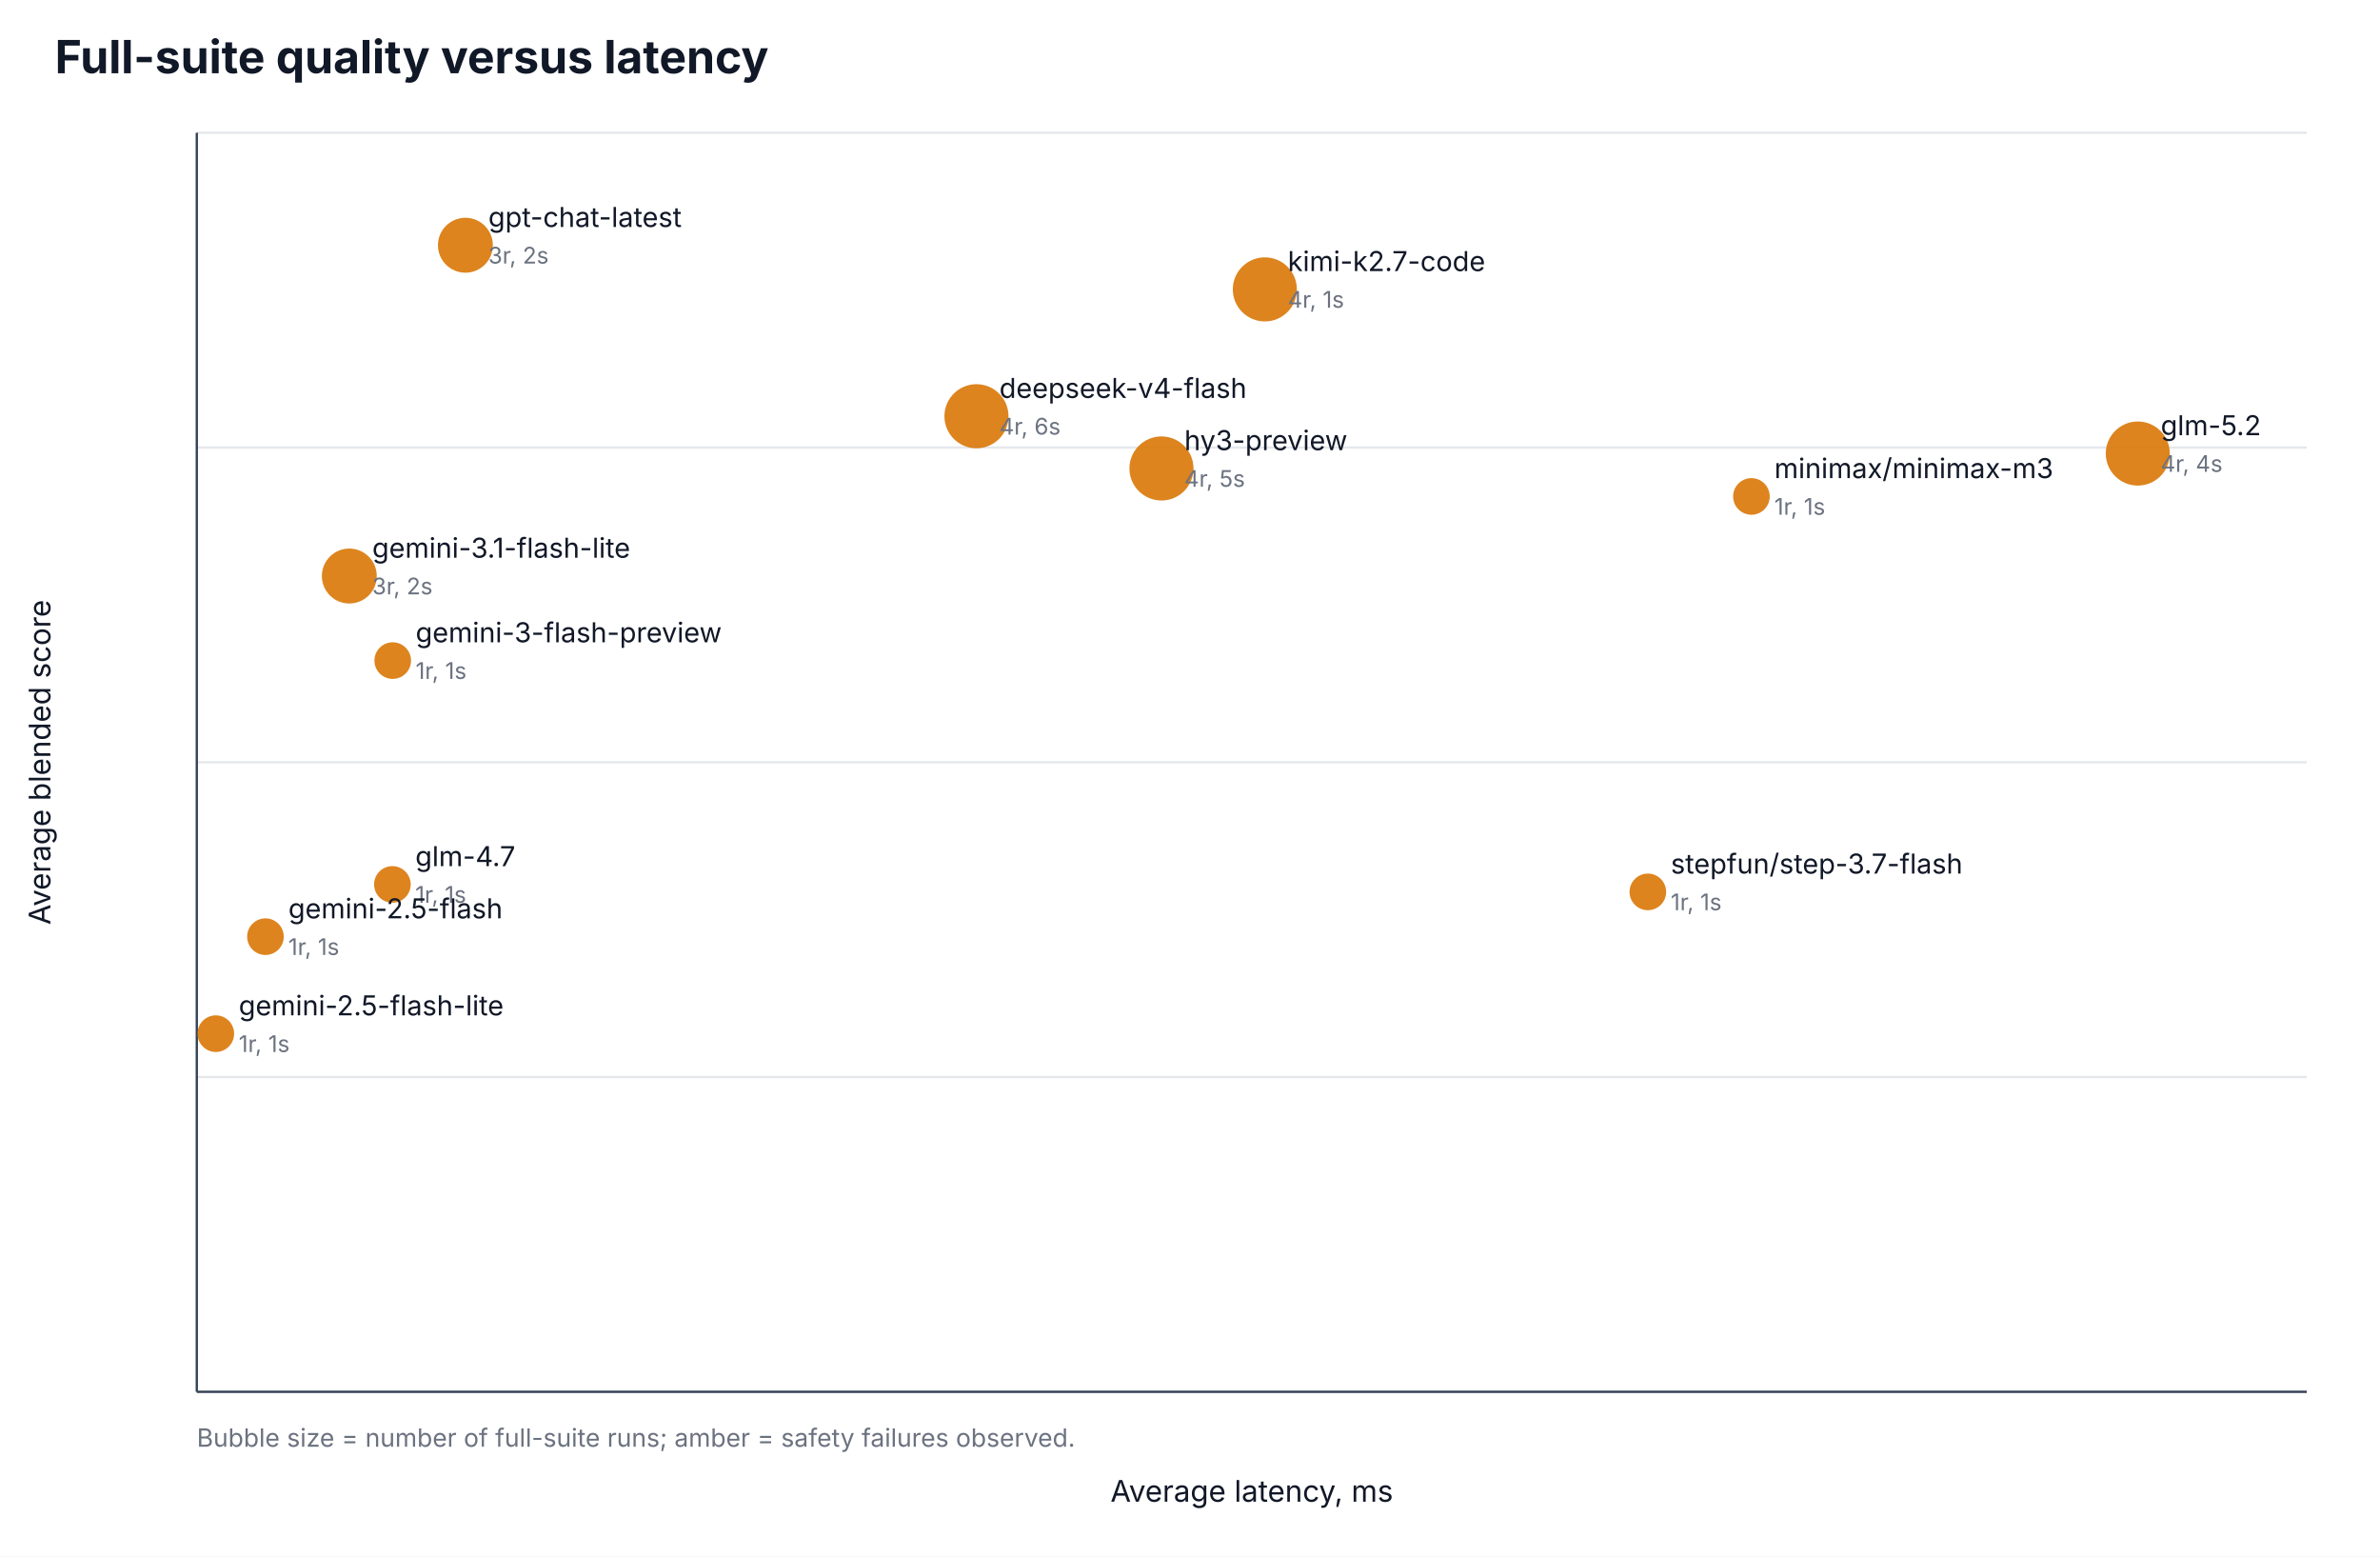
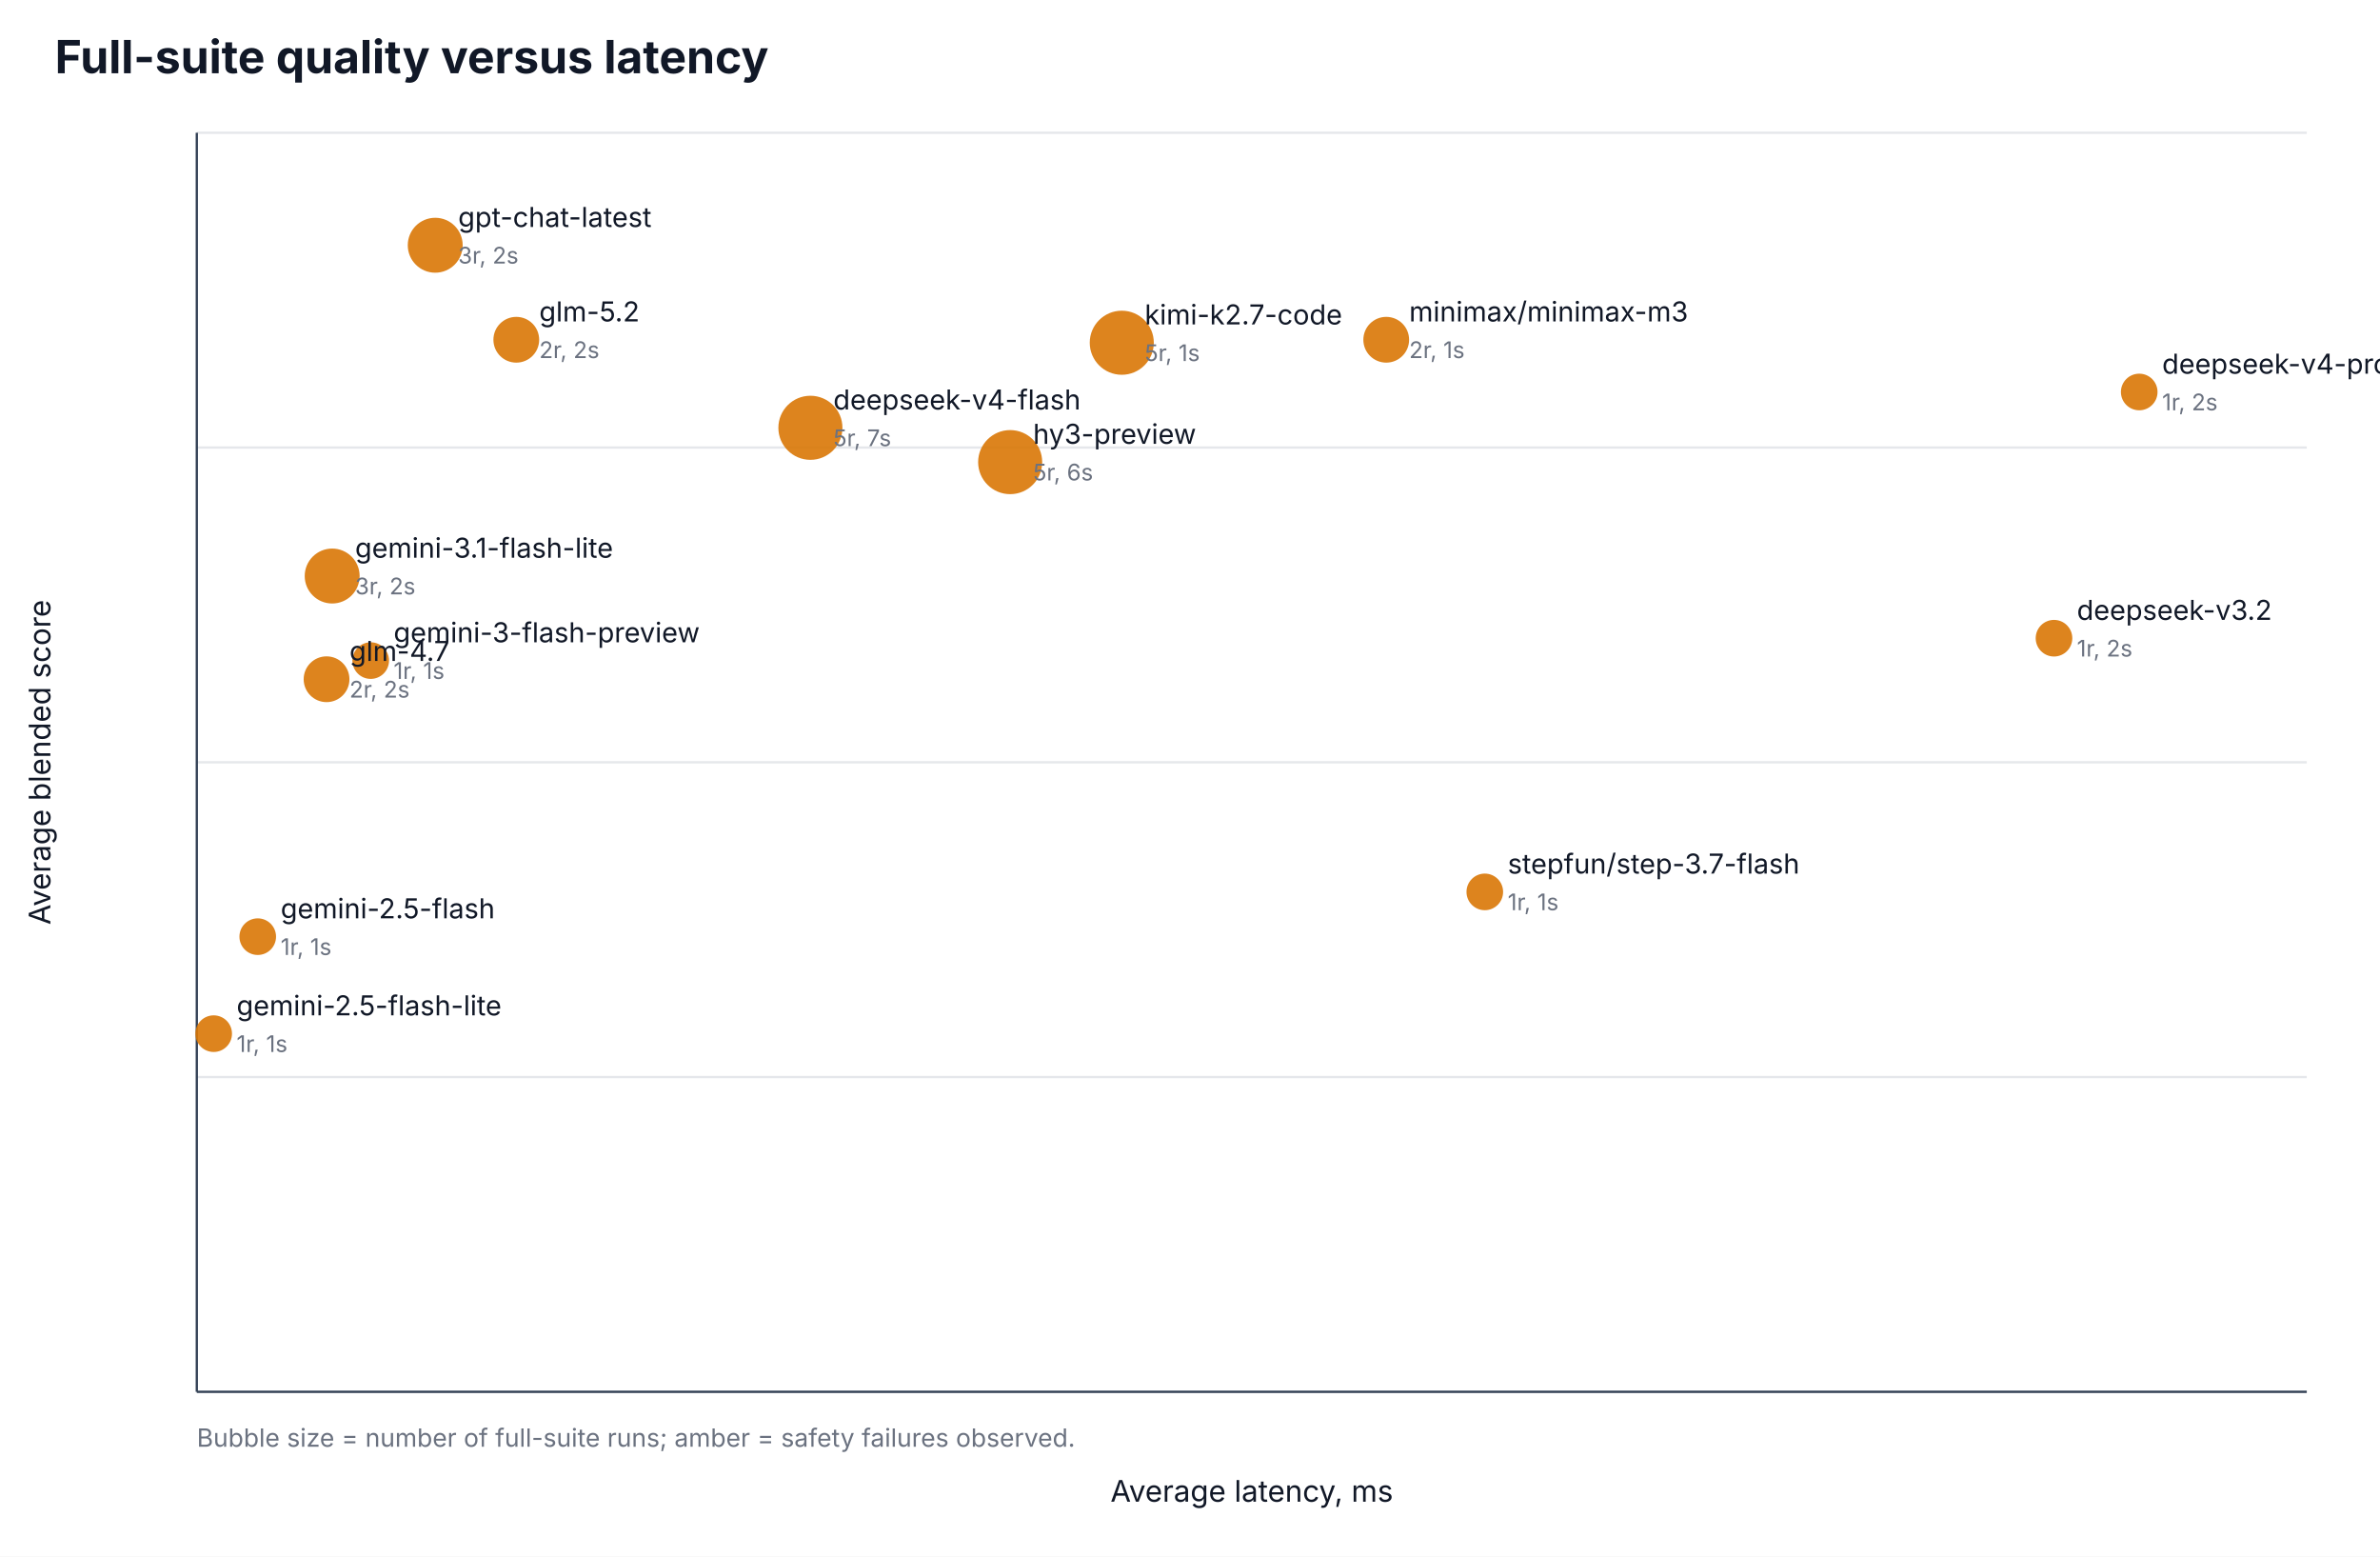
<svg xmlns="http://www.w3.org/2000/svg" width="1040" height="680" viewBox="0 0 1040 680" role="img" aria-label="Full-suite quality versus latency">
  <rect width="100%" height="100%" fill="#ffffff" />
  <text x="24" y="32" font-family="Inter, Arial, sans-serif" font-size="20" font-weight="700" fill="#111827">Full-suite quality versus latency</text>
  <line x1="86" x2="1008" y1="58" y2="58" stroke="#e5e7eb" />
  <line x1="86" x2="1008" y1="195.5" y2="195.5" stroke="#e5e7eb" />
  <line x1="86" x2="1008" y1="333" y2="333" stroke="#e5e7eb" />
  <line x1="86" x2="1008" y1="470.5" y2="470.5" stroke="#e5e7eb" />
  <line x1="86" x2="1008" y1="608" y2="608" stroke="#e5e7eb" />
  <line x1="86" x2="1008" y1="608" y2="608" stroke="#334155" />
  <line x1="86" x2="86" y1="58" y2="608" stroke="#334155" />
  <text x="547" y="656" text-anchor="middle" font-family="Inter, Arial, sans-serif" font-size="13" fill="#111827">Average latency, ms</text>
  <text x="22" y="333" transform="rotate(-90 22 333)" text-anchor="middle" font-family="Inter, Arial, sans-serif" font-size="13" fill="#111827">Average blended score</text>
  <text x="86" y="632" font-family="Inter, Arial, sans-serif" font-size="11" fill="#6b7280">Bubble size = number of full-suite runs; amber = safety failures observed.</text>
-   <circle cx="203.371" cy="107.131" r="12" fill="#d97706" opacity="0.9" />
-   <text x="213.371" y="99.131" font-family="Inter, Arial, sans-serif" font-size="12" fill="#111827">gpt-chat-latest</text>
-   <text x="213.371" y="115.131" font-family="Inter, Arial, sans-serif" font-size="10" fill="#6b7280">3r, 2s</text>
-   <circle cx="552.706" cy="126.416" r="14" fill="#d97706" opacity="0.9" />
-   <text x="562.706" y="118.416" font-family="Inter, Arial, sans-serif" font-size="12" fill="#111827">kimi-k2.7-code</text>
-   <text x="562.706" y="134.416" font-family="Inter, Arial, sans-serif" font-size="10" fill="#6b7280">4r, 1s</text>
-   <circle cx="426.688" cy="181.827" r="14" fill="#d97706" opacity="0.9" />
-   <text x="436.688" y="173.827" font-family="Inter, Arial, sans-serif" font-size="12" fill="#111827">deepseek-v4-flash</text>
-   <text x="436.688" y="189.827" font-family="Inter, Arial, sans-serif" font-size="10" fill="#6b7280">4r, 6s</text>
-   <circle cx="934.165" cy="198.124" r="14" fill="#d97706" opacity="0.9" />
-   <text x="944.165" y="190.124" font-family="Inter, Arial, sans-serif" font-size="12" fill="#111827">glm-5.2</text>
-   <text x="944.165" y="206.124" font-family="Inter, Arial, sans-serif" font-size="10" fill="#6b7280">4r, 4s</text>
-   <circle cx="507.527" cy="204.643" r="14" fill="#d97706" opacity="0.9" />
-   <text x="517.527" y="196.643" font-family="Inter, Arial, sans-serif" font-size="12" fill="#111827">hy3-preview</text>
-   <text x="517.527" y="212.643" font-family="Inter, Arial, sans-serif" font-size="10" fill="#6b7280">4r, 5s</text>
-   <circle cx="765.327" cy="216.866" r="8" fill="#d97706" opacity="0.9" />
-   <text x="775.327" y="208.866" font-family="Inter, Arial, sans-serif" font-size="12" fill="#111827">minimax/minimax-m3</text>
-   <text x="775.327" y="224.866" font-family="Inter, Arial, sans-serif" font-size="10" fill="#6b7280">1r, 1s</text>
-   <circle cx="152.641" cy="251.633" r="12" fill="#d97706" opacity="0.9" />
-   <text x="162.641" y="243.633" font-family="Inter, Arial, sans-serif" font-size="12" fill="#111827">gemini-3.1-flash-lite</text>
-   <text x="162.641" y="259.633" font-family="Inter, Arial, sans-serif" font-size="10" fill="#6b7280">3r, 2s</text>
-   <circle cx="171.611" cy="288.574" r="8" fill="#d97706" opacity="0.9" />
-   <text x="181.611" y="280.574" font-family="Inter, Arial, sans-serif" font-size="12" fill="#111827">gemini-3-flash-preview</text>
-   <text x="181.611" y="296.574" font-family="Inter, Arial, sans-serif" font-size="10" fill="#6b7280">1r, 1s</text>
-   <circle cx="171.465" cy="386.357" r="8" fill="#d97706" opacity="0.9" />
-   <text x="181.465" y="378.357" font-family="Inter, Arial, sans-serif" font-size="12" fill="#111827">glm-4.7</text>
-   <text x="181.465" y="394.357" font-family="Inter, Arial, sans-serif" font-size="10" fill="#6b7280">1r, 1s</text>
-   <circle cx="720.068" cy="389.617" r="8" fill="#d97706" opacity="0.9" />
-   <text x="730.068" y="381.617" font-family="Inter, Arial, sans-serif" font-size="12" fill="#111827">stepfun/step-3.7-flash</text>
-   <text x="730.068" y="397.617" font-family="Inter, Arial, sans-serif" font-size="10" fill="#6b7280">1r, 1s</text>
-   <circle cx="115.997" cy="409.173" r="8" fill="#d97706" opacity="0.9" />
-   <text x="125.997" y="401.173" font-family="Inter, Arial, sans-serif" font-size="12" fill="#111827">gemini-2.5-flash</text>
-   <text x="125.997" y="417.173" font-family="Inter, Arial, sans-serif" font-size="10" fill="#6b7280">1r, 1s</text>
-   <circle cx="94.308" cy="451.546" r="8" fill="#d97706" opacity="0.9" />
-   <text x="104.308" y="443.546" font-family="Inter, Arial, sans-serif" font-size="12" fill="#111827">gemini-2.5-flash-lite</text>
-   <text x="104.308" y="459.546" font-family="Inter, Arial, sans-serif" font-size="10" fill="#6b7280">1r, 1s</text>
+   <circle cx="190.182" cy="107.131" r="12" fill="#d97706" opacity="0.9" />
+   <text x="200.182" y="99.131" font-family="Inter, Arial, sans-serif" font-size="12" fill="#111827">gpt-chat-latest</text>
+   <text x="200.182" y="115.131" font-family="Inter, Arial, sans-serif" font-size="10" fill="#6b7280">3r, 2s</text>
+   <circle cx="605.747" cy="148.417" r="10" fill="#d97706" opacity="0.9" />
+   <text x="615.747" y="140.417" font-family="Inter, Arial, sans-serif" font-size="12" fill="#111827">minimax/minimax-m3</text>
+   <text x="615.747" y="156.417" font-family="Inter, Arial, sans-serif" font-size="10" fill="#6b7280">2r, 1s</text>
+   <circle cx="225.607" cy="148.417" r="10" fill="#d97706" opacity="0.9" />
+   <text x="235.607" y="140.417" font-family="Inter, Arial, sans-serif" font-size="12" fill="#111827">glm-5.2</text>
+   <text x="235.607" y="156.417" font-family="Inter, Arial, sans-serif" font-size="10" fill="#6b7280">2r, 2s</text>
+   <circle cx="490.19" cy="149.721" r="14" fill="#d97706" opacity="0.9" />
+   <text x="500.19" y="141.721" font-family="Inter, Arial, sans-serif" font-size="12" fill="#111827">kimi-k2.7-code</text>
+   <text x="500.19" y="157.721" font-family="Inter, Arial, sans-serif" font-size="10" fill="#6b7280">5r, 1s</text>
+   <circle cx="934.787" cy="171.233" r="8" fill="#d97706" opacity="0.9" />
+   <text x="944.787" y="163.233" font-family="Inter, Arial, sans-serif" font-size="12" fill="#111827">deepseek-v4-pro</text>
+   <text x="944.787" y="179.233" font-family="Inter, Arial, sans-serif" font-size="10" fill="#6b7280">1r, 2s</text>
+   <circle cx="354.127" cy="186.879" r="14" fill="#d97706" opacity="0.9" />
+   <text x="364.127" y="178.879" font-family="Inter, Arial, sans-serif" font-size="12" fill="#111827">deepseek-v4-flash</text>
+   <text x="364.127" y="194.879" font-family="Inter, Arial, sans-serif" font-size="10" fill="#6b7280">5r, 7s</text>
+   <circle cx="441.419" cy="201.872" r="14" fill="#d97706" opacity="0.9" />
+   <text x="451.419" y="193.872" font-family="Inter, Arial, sans-serif" font-size="12" fill="#111827">hy3-preview</text>
+   <text x="451.419" y="209.872" font-family="Inter, Arial, sans-serif" font-size="10" fill="#6b7280">5r, 6s</text>
+   <circle cx="145.153" cy="251.633" r="12" fill="#d97706" opacity="0.9" />
+   <text x="155.153" y="243.633" font-family="Inter, Arial, sans-serif" font-size="12" fill="#111827">gemini-3.1-flash-lite</text>
+   <text x="155.153" y="259.633" font-family="Inter, Arial, sans-serif" font-size="10" fill="#6b7280">3r, 2s</text>
+   <circle cx="897.546" cy="278.795" r="8" fill="#d97706" opacity="0.9" />
+   <text x="907.546" y="270.795" font-family="Inter, Arial, sans-serif" font-size="12" fill="#111827">deepseek-v3.2</text>
+   <text x="907.546" y="286.795" font-family="Inter, Arial, sans-serif" font-size="10" fill="#6b7280">1r, 2s</text>
+   <circle cx="161.991" cy="288.574" r="8" fill="#d97706" opacity="0.9" />
+   <text x="171.991" y="280.574" font-family="Inter, Arial, sans-serif" font-size="12" fill="#111827">gemini-3-flash-preview</text>
+   <text x="171.991" y="296.574" font-family="Inter, Arial, sans-serif" font-size="10" fill="#6b7280">1r, 1s</text>
+   <circle cx="142.694" cy="296.722" r="10" fill="#d97706" opacity="0.9" />
+   <text x="152.694" y="288.722" font-family="Inter, Arial, sans-serif" font-size="12" fill="#111827">glm-4.7</text>
+   <text x="152.694" y="304.722" font-family="Inter, Arial, sans-serif" font-size="10" fill="#6b7280">2r, 2s</text>
+   <circle cx="648.822" cy="389.617" r="8" fill="#d97706" opacity="0.9" />
+   <text x="658.822" y="381.617" font-family="Inter, Arial, sans-serif" font-size="12" fill="#111827">stepfun/step-3.7-flash</text>
+   <text x="658.822" y="397.617" font-family="Inter, Arial, sans-serif" font-size="10" fill="#6b7280">1r, 1s</text>
+   <circle cx="112.626" cy="409.173" r="8" fill="#d97706" opacity="0.9" />
+   <text x="122.626" y="401.173" font-family="Inter, Arial, sans-serif" font-size="12" fill="#111827">gemini-2.5-flash</text>
+   <text x="122.626" y="417.173" font-family="Inter, Arial, sans-serif" font-size="10" fill="#6b7280">1r, 1s</text>
+   <circle cx="93.375" cy="451.546" r="8" fill="#d97706" opacity="0.9" />
+   <text x="103.375" y="443.546" font-family="Inter, Arial, sans-serif" font-size="12" fill="#111827">gemini-2.5-flash-lite</text>
+   <text x="103.375" y="459.546" font-family="Inter, Arial, sans-serif" font-size="10" fill="#6b7280">1r, 1s</text>
</svg>
